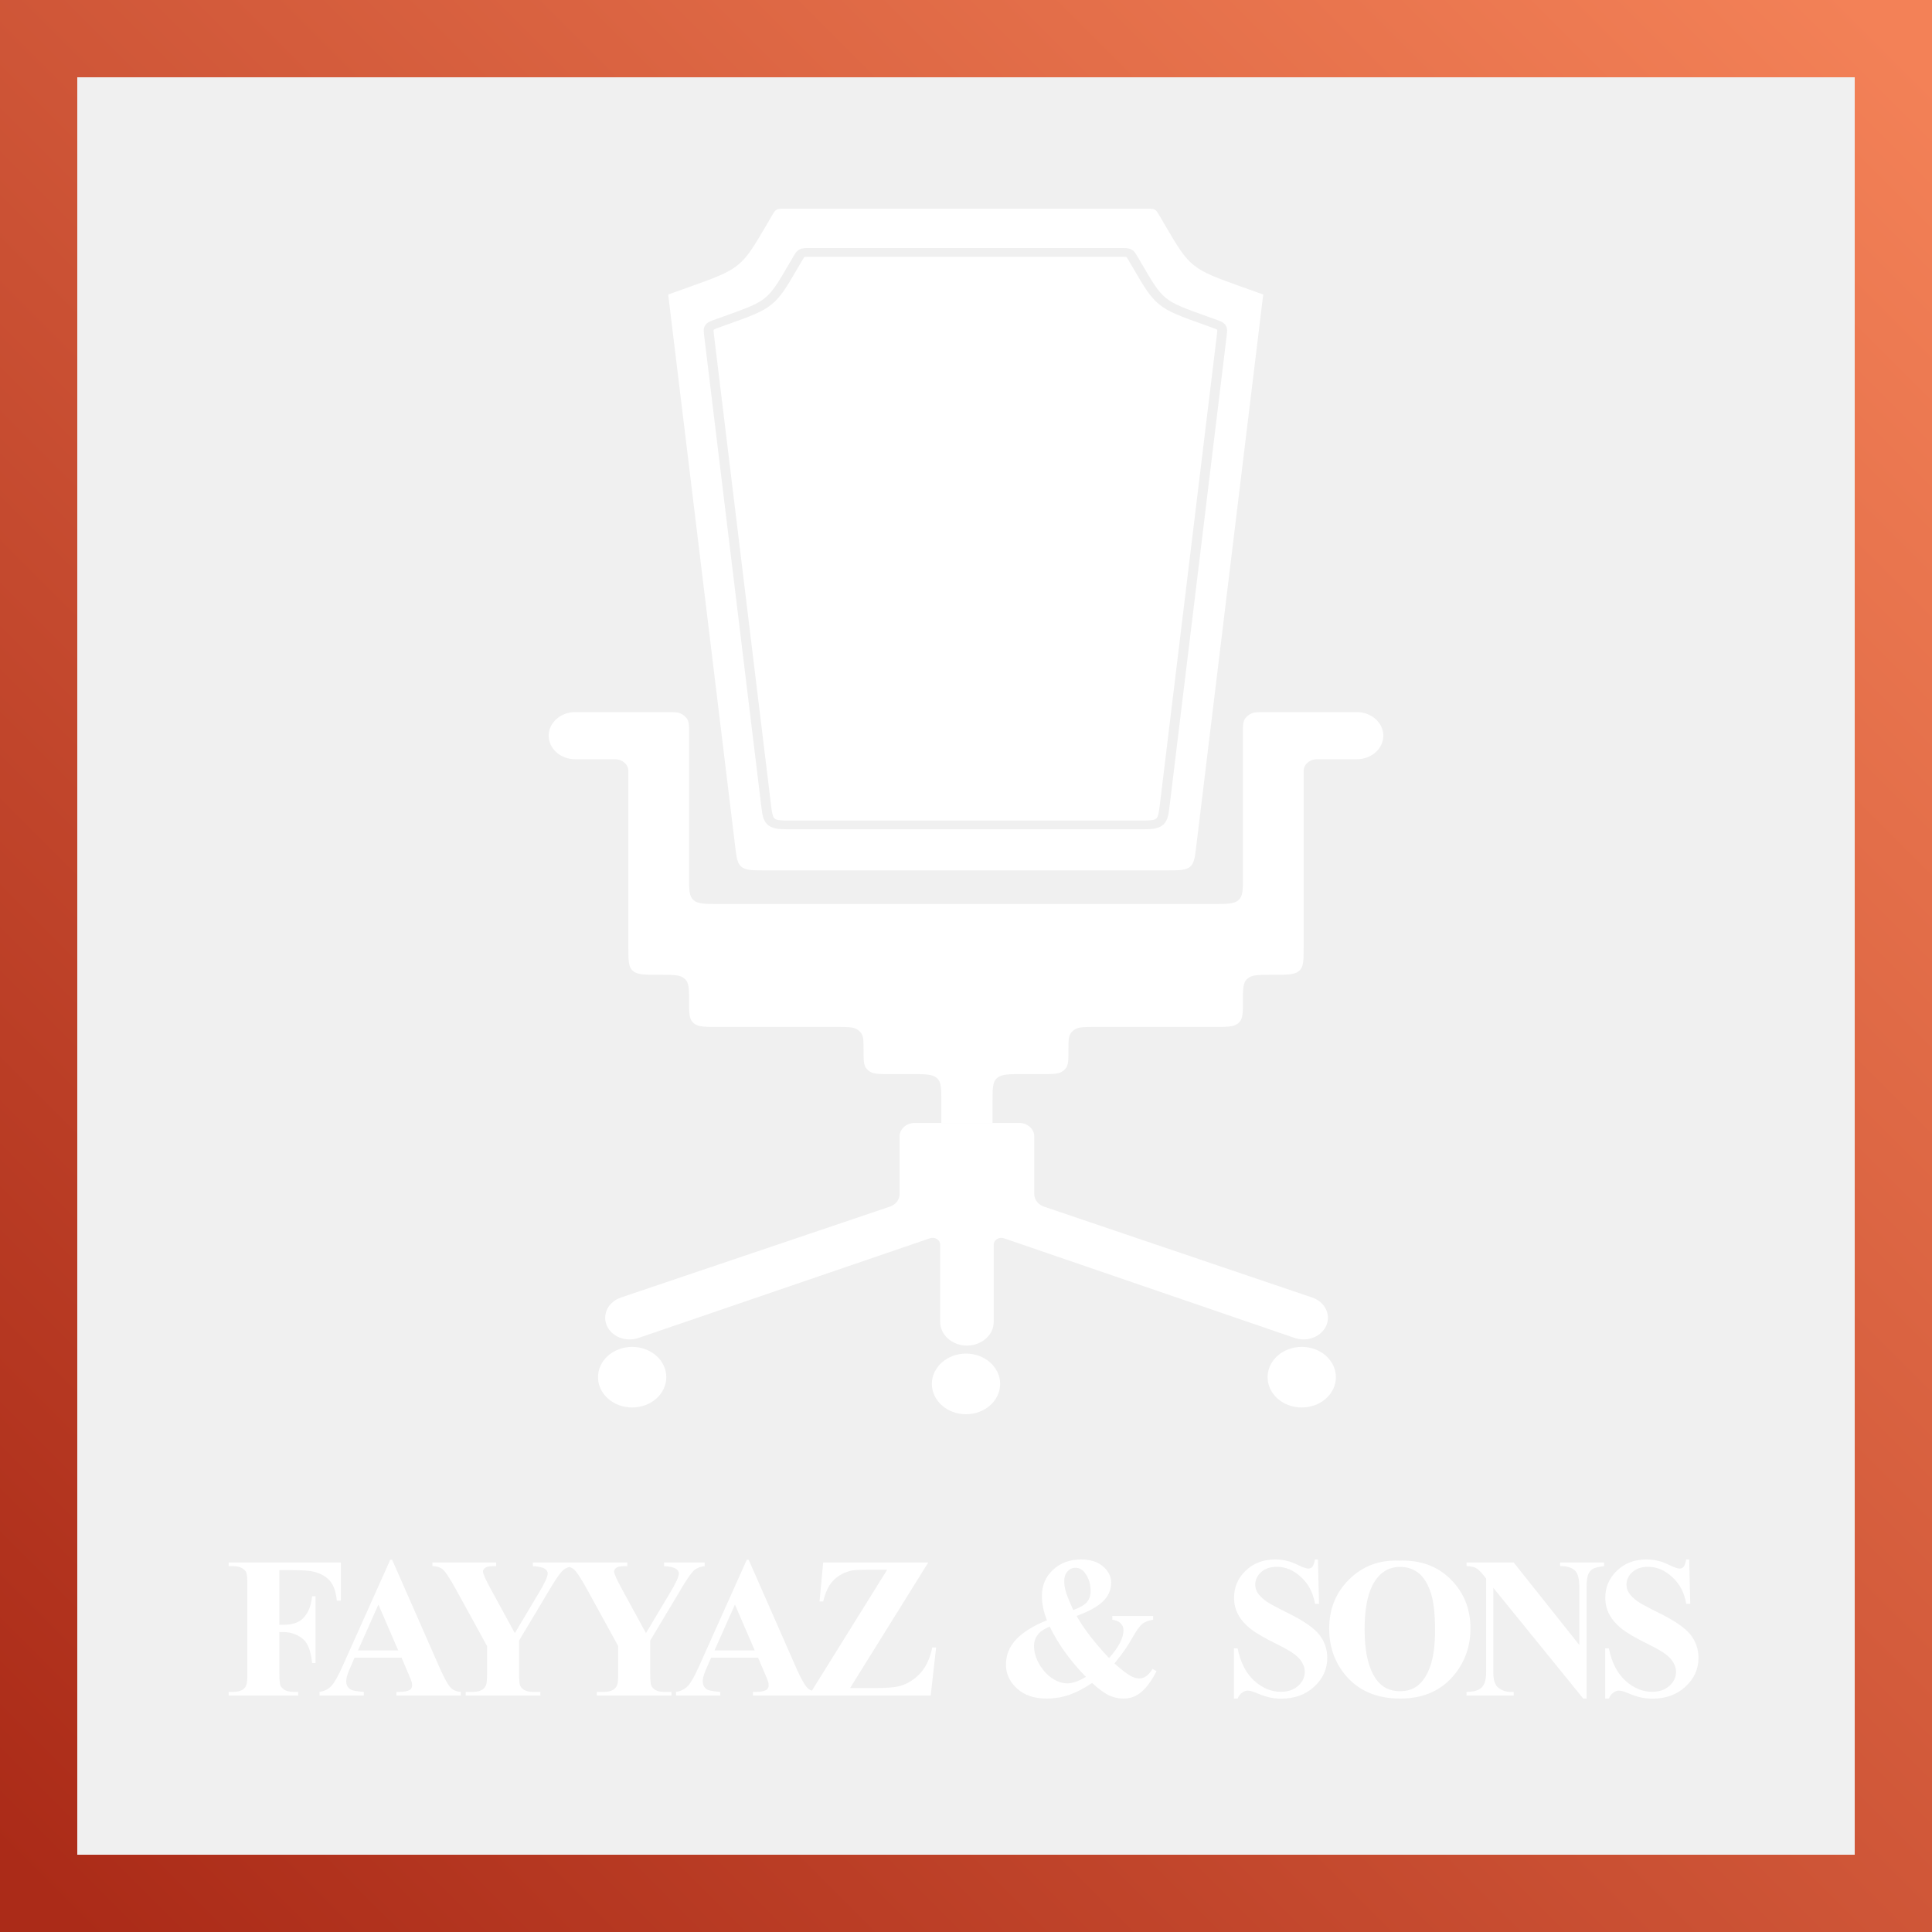
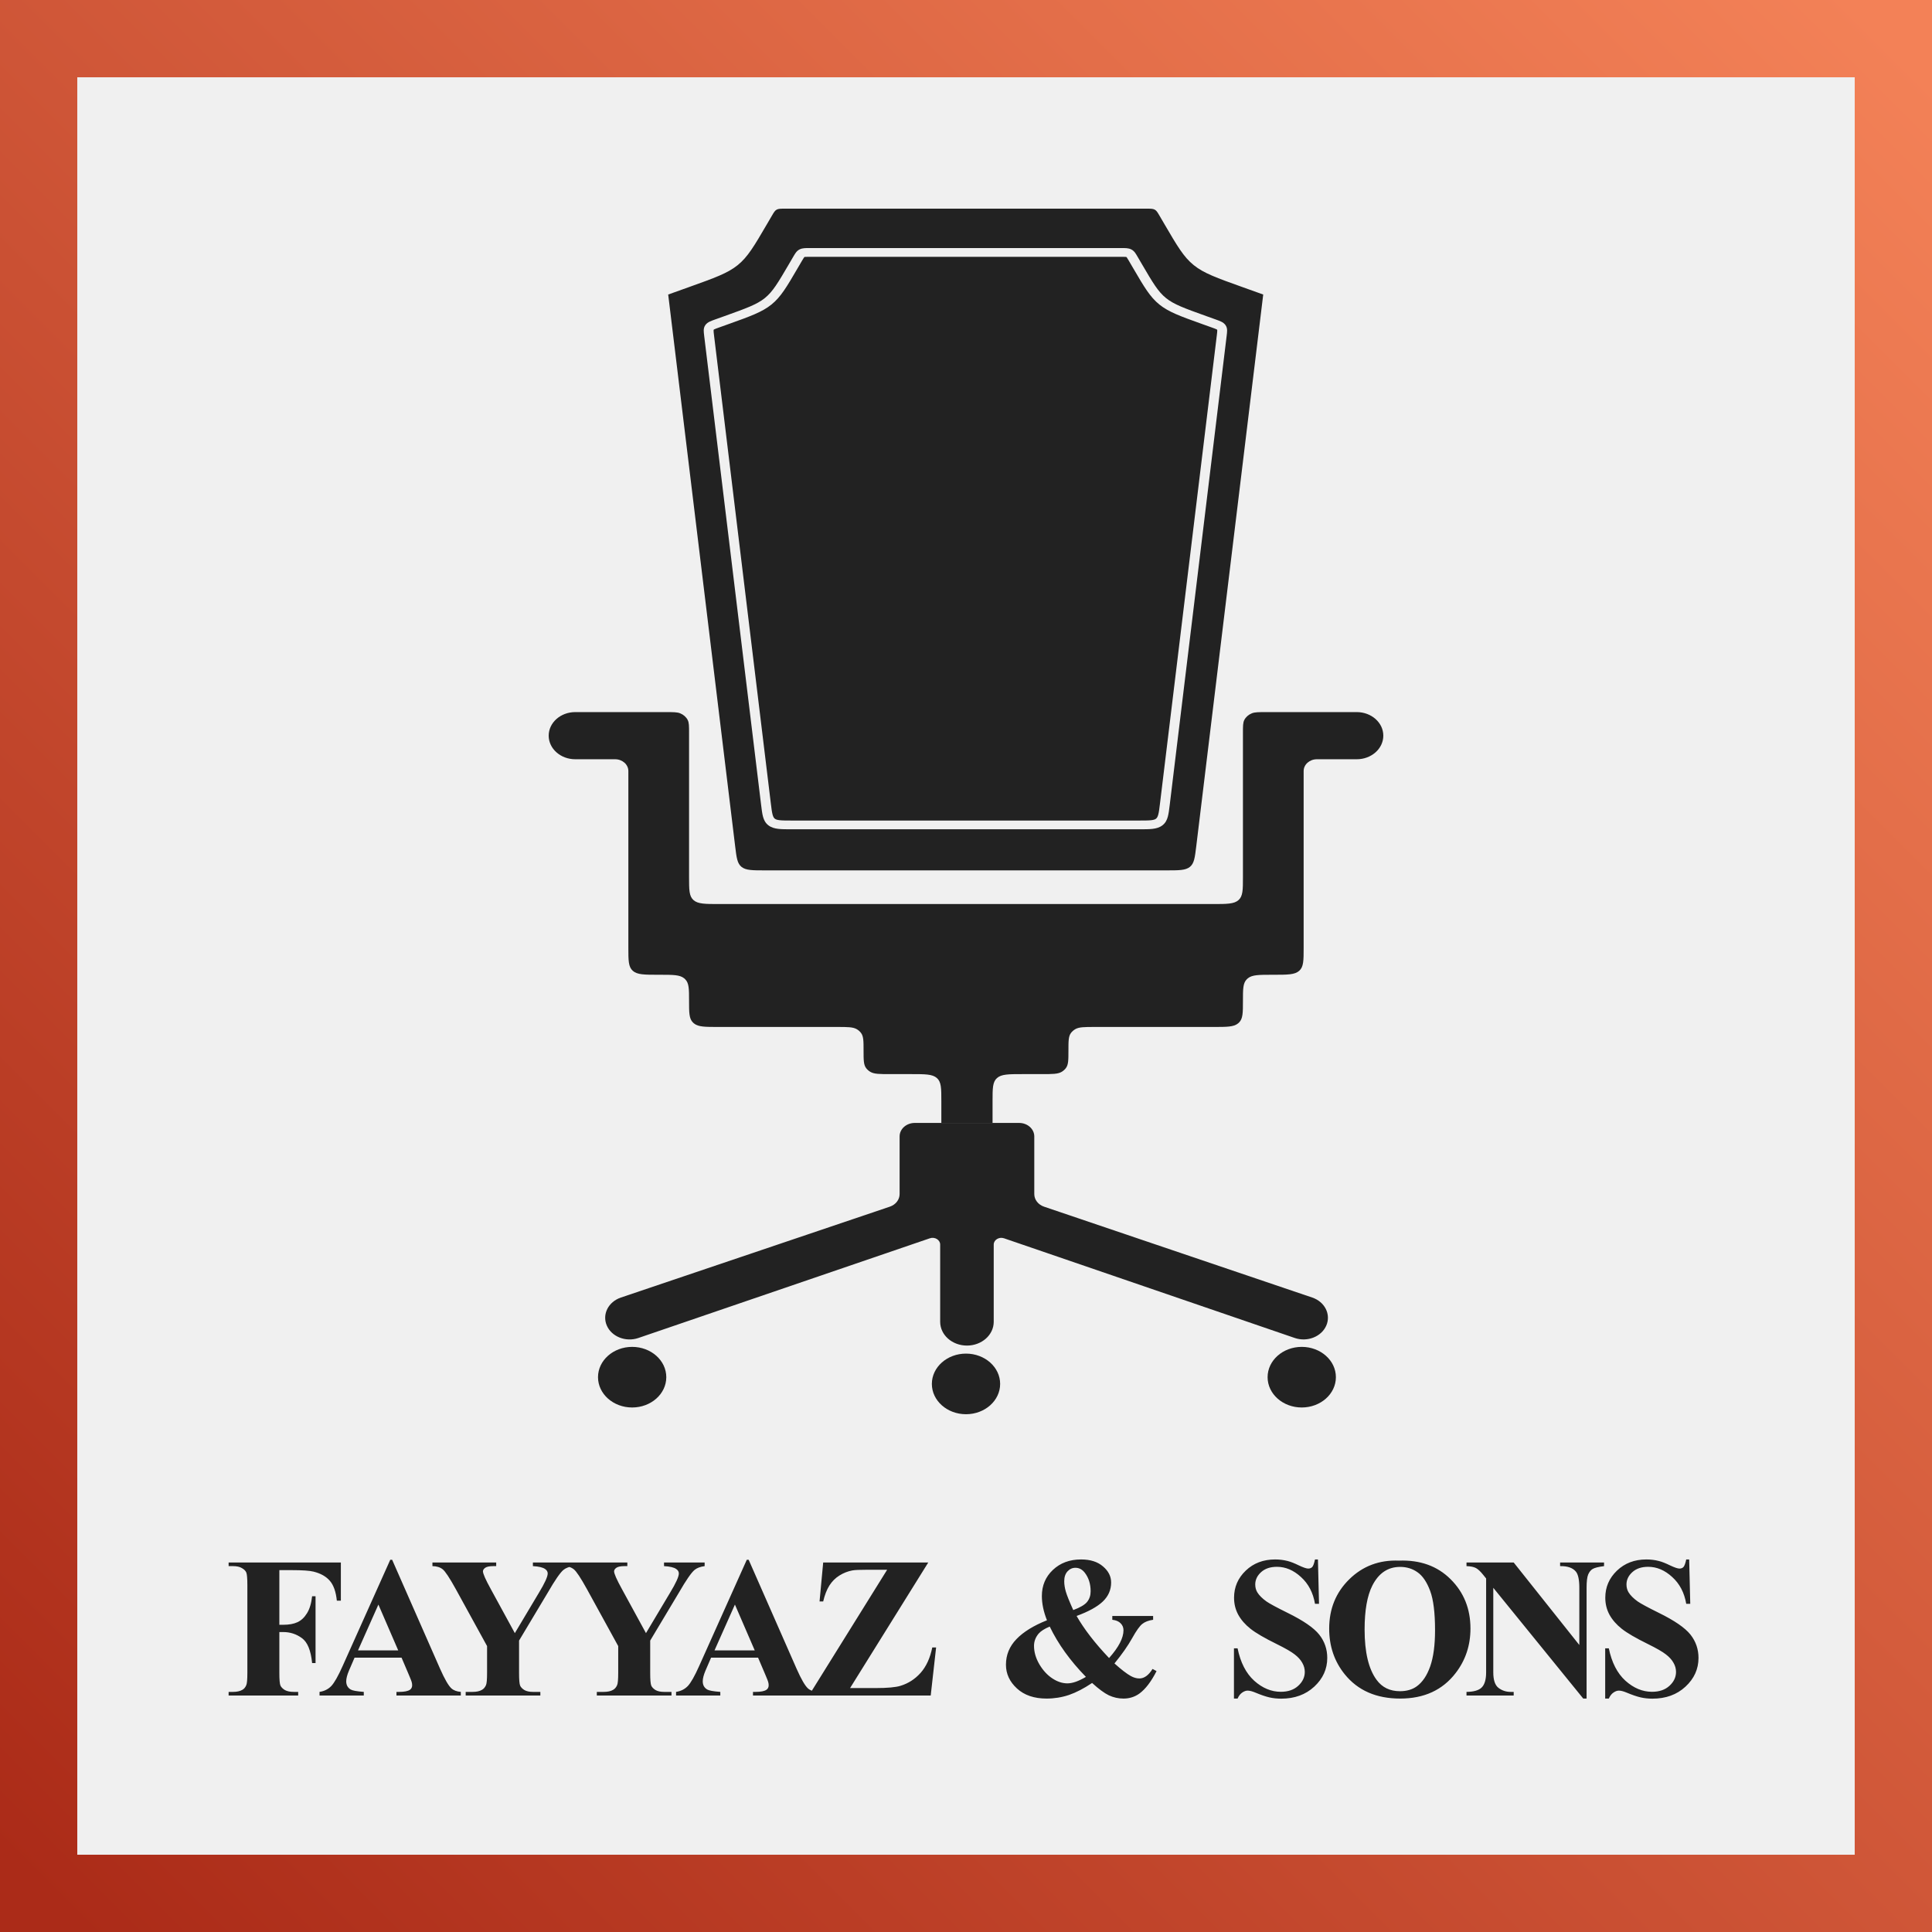
<svg xmlns="http://www.w3.org/2000/svg" width="250" height="250" viewBox="0 0 250 250" fill="none">
-   <rect x="5" y="5" width="240" height="240" stroke="url(#paint0_linear_4001_13)" stroke-width="10" />
-   <path d="M86.136 92.145H74.436C72.538 92.145 71 93.511 71 95.195C71 96.88 72.538 98.246 74.436 98.246H79.591C80.54 98.246 81.309 98.929 81.309 99.771V122.648C81.309 124.291 81.309 125.113 81.884 125.624C82.459 126.134 83.385 126.134 85.236 126.134H85.359C87.091 126.134 87.957 126.134 88.519 126.586C88.566 126.624 88.612 126.664 88.655 126.707C89.164 127.205 89.164 127.974 89.164 129.511C89.164 131.049 89.164 131.818 89.672 132.316C89.716 132.358 89.761 132.398 89.809 132.437C90.37 132.888 91.236 132.888 92.968 132.888H108.309C109.688 132.888 110.377 132.888 110.873 133.182C111.087 133.309 111.271 133.473 111.415 133.663C111.745 134.103 111.745 134.715 111.745 135.939C111.745 137.163 111.745 137.775 112.076 138.214C112.22 138.405 112.404 138.568 112.618 138.695C113.113 138.989 113.803 138.989 115.182 138.989H117.882C119.733 138.989 120.659 138.989 121.234 139.499C121.809 140.01 121.809 140.832 121.809 142.475V145.307H125.123H128.436V142.475C128.436 140.832 128.436 140.01 129.011 139.499C129.587 138.989 130.512 138.989 132.364 138.989H134.818C136.197 138.989 136.887 138.989 137.382 138.695C137.596 138.568 137.78 138.405 137.924 138.214C138.255 137.775 138.255 137.163 138.255 135.939C138.255 134.715 138.255 134.103 138.585 133.663C138.729 133.473 138.913 133.309 139.127 133.182C139.623 132.888 140.312 132.888 141.691 132.888H157.032C158.764 132.888 159.63 132.888 160.191 132.437C160.239 132.398 160.285 132.358 160.328 132.316C160.836 131.818 160.836 131.049 160.836 129.511C160.836 127.974 160.836 127.205 161.345 126.707C161.388 126.664 161.434 126.624 161.481 126.586C162.043 126.134 162.909 126.134 164.641 126.134H164.764C166.615 126.134 167.541 126.134 168.116 125.624C168.691 125.113 168.691 124.291 168.691 122.648V99.771C168.691 98.929 169.46 98.246 170.409 98.246H175.564C177.461 98.246 179 96.88 179 95.195C179 93.511 177.461 92.145 175.564 92.145H163.864C162.872 92.145 162.376 92.145 161.99 92.301C161.556 92.475 161.208 92.784 161.011 93.169C160.836 93.512 160.836 93.952 160.836 94.832V113.497C160.836 115.141 160.836 115.962 160.261 116.473C159.686 116.983 158.76 116.983 156.909 116.983H93.091C91.24 116.983 90.314 116.983 89.739 116.473C89.164 115.962 89.164 115.141 89.164 113.497V94.832C89.164 93.952 89.164 93.512 88.989 93.169C88.792 92.784 88.444 92.475 88.01 92.301C87.624 92.145 87.128 92.145 86.136 92.145Z" fill="white" />
-   <path d="M82.603 173.136L120.323 160.234C120.966 160.014 121.658 160.435 121.658 161.047V171.042C121.658 172.741 123.209 174.117 125.123 174.117C127.036 174.117 128.587 172.741 128.587 171.042V161.048C128.587 160.436 129.28 160.015 129.923 160.235L167.538 173.133C169.166 173.691 170.994 172.972 171.622 171.527C172.25 170.079 171.434 168.454 169.802 167.901L135.1 156.143C134.339 155.885 133.836 155.237 133.836 154.514V147.05C133.836 146.088 132.957 145.307 131.873 145.307H125.123H118.373C117.288 145.307 116.409 146.088 116.409 147.05V154.513C116.409 155.236 115.906 155.885 115.144 156.142L80.344 167.902C78.71 168.455 77.893 170.081 78.521 171.529C79.148 172.973 80.975 173.693 82.603 173.136Z" fill="white" />
-   <path d="M129.418 179.078C129.418 181.244 127.44 183 125 183C122.56 183 120.582 181.244 120.582 179.078C120.582 176.912 122.56 175.156 125 175.156C127.44 175.156 129.418 176.912 129.418 179.078Z" fill="white" />
-   <path d="M86.218 178.207C86.218 180.373 84.24 182.128 81.8 182.128C79.36 182.128 77.382 180.373 77.382 178.207C77.382 176.041 79.36 174.285 81.8 174.285C84.24 174.285 86.218 176.041 86.218 178.207Z" fill="white" />
-   <path d="M172.864 178.207C172.864 180.373 170.886 182.128 168.445 182.128C166.005 182.128 164.027 180.373 164.027 178.207C164.027 176.041 166.005 174.285 168.445 174.285C170.886 174.285 172.864 176.041 172.864 178.207Z" fill="white" />
-   <path fill-rule="evenodd" clip-rule="evenodd" d="M99.034 112.626H150.89C152.567 112.626 153.405 112.626 153.965 112.18C154.525 111.733 154.615 110.993 154.794 109.513L163.46 38.112L160.766 37.147C157.434 35.954 155.767 35.357 154.467 34.307C153.166 33.258 152.338 31.842 150.683 29.011L150.057 27.94C149.789 27.482 149.656 27.253 149.421 27.127C149.186 27 148.895 27 148.314 27H101.61C101.029 27 100.738 27 100.503 27.127C100.268 27.253 100.134 27.482 99.867 27.94L99.241 29.011C97.585 31.842 96.758 33.258 95.457 34.307C94.156 35.357 92.49 35.954 89.158 37.147L86.464 38.112L95.13 109.513C95.309 110.993 95.399 111.733 95.959 112.18C96.519 112.626 97.357 112.626 99.034 112.626ZM104.696 32.099C104.467 32.099 104.25 32.099 104.066 32.116C103.861 32.135 103.645 32.177 103.434 32.291C103.223 32.405 103.08 32.556 102.967 32.709C102.866 32.846 102.766 33.017 102.66 33.197L102.107 34.144C100.654 36.63 99.992 37.744 98.97 38.568C97.949 39.392 96.636 39.871 93.711 40.919L92.542 41.337C92.28 41.431 92.035 41.519 91.841 41.613C91.624 41.719 91.409 41.859 91.257 42.086C91.104 42.312 91.065 42.546 91.063 42.765C91.06 42.962 91.089 43.196 91.119 43.445L98.487 104.147C98.56 104.756 98.622 105.267 98.731 105.671C98.847 106.098 99.032 106.479 99.407 106.778C99.782 107.077 100.228 107.2 100.719 107.256C101.183 107.309 101.762 107.309 102.452 107.308H147.397C148.087 107.309 148.666 107.309 149.13 107.256C149.621 107.2 150.067 107.077 150.442 106.778C150.817 106.479 151.003 106.098 151.118 105.671C151.227 105.267 151.289 104.756 151.363 104.147L158.73 43.444C158.76 43.196 158.789 42.962 158.787 42.765C158.784 42.546 158.745 42.312 158.593 42.086C158.44 41.859 158.225 41.719 158.009 41.613C157.814 41.519 157.569 41.431 157.307 41.337L156.139 40.919C153.213 39.871 151.9 39.392 150.879 38.568C149.857 37.744 149.196 36.63 147.742 34.144L147.189 33.197C147.083 33.017 146.984 32.846 146.882 32.709C146.769 32.556 146.627 32.405 146.416 32.291C146.205 32.177 145.989 32.135 145.783 32.116C145.599 32.099 145.382 32.099 145.154 32.099H104.696ZM104.095 33.258C104.095 33.258 104.1 33.256 104.106 33.254C104.119 33.251 104.146 33.246 104.196 33.241C104.307 33.231 104.457 33.23 104.722 33.23H145.127C145.392 33.23 145.542 33.231 145.654 33.241C145.704 33.246 145.73 33.251 145.743 33.254C145.749 33.256 145.753 33.257 145.753 33.257L145.757 33.26L145.762 33.265C145.772 33.273 145.789 33.292 145.817 33.329C145.878 33.412 145.948 33.53 146.07 33.739L146.677 34.777C148.046 37.12 148.812 38.429 150.022 39.405C151.232 40.382 152.773 40.933 155.531 41.921L156.802 42.376C157.102 42.484 157.276 42.547 157.397 42.606C157.452 42.632 157.479 42.65 157.491 42.659C157.497 42.664 157.499 42.666 157.499 42.666C157.499 42.666 157.502 42.671 157.503 42.678C157.507 42.691 157.512 42.721 157.513 42.776C157.514 42.899 157.495 43.065 157.46 43.351L150.1 103.99C150.021 104.645 149.966 105.082 149.879 105.407C149.795 105.717 149.7 105.849 149.591 105.936C149.482 106.023 149.323 106.093 148.967 106.134C148.594 106.176 148.098 106.178 147.356 106.178H102.494C101.751 106.178 101.255 106.176 100.882 106.134C100.526 106.093 100.367 106.023 100.258 105.936C100.149 105.849 100.054 105.717 99.97 105.407C99.883 105.082 99.828 104.645 99.749 103.99L92.389 43.351C92.354 43.065 92.335 42.899 92.337 42.776C92.337 42.721 92.342 42.691 92.346 42.678C92.347 42.671 92.349 42.668 92.349 42.668C92.349 42.668 92.353 42.664 92.358 42.659C92.37 42.65 92.397 42.632 92.452 42.606C92.573 42.547 92.747 42.484 93.048 42.376L94.319 41.921C97.076 40.933 98.617 40.382 99.827 39.405C101.038 38.429 101.803 37.12 103.172 34.777L103.779 33.739C103.901 33.53 103.971 33.412 104.032 33.329C104.06 33.292 104.077 33.273 104.087 33.265C104.091 33.261 104.095 33.258 104.095 33.258Z" fill="white" />
-   <path d="M36.148 203.175V210.247H36.643C37.404 210.247 38.026 210.132 38.509 209.904C38.991 209.675 39.398 209.29 39.727 208.749C40.066 208.207 40.286 207.475 40.388 206.552H40.832V215.198H40.388C40.227 213.564 39.787 212.49 39.067 211.973C38.356 211.448 37.548 211.186 36.643 211.186H36.148V216.455C36.148 217.335 36.194 217.885 36.287 218.105C36.389 218.325 36.579 218.52 36.858 218.689C37.146 218.85 37.531 218.93 38.014 218.93H38.585V219.4H29.584V218.93H30.155C30.655 218.93 31.057 218.841 31.361 218.664C31.581 218.545 31.751 218.342 31.869 218.054C31.962 217.851 32.009 217.318 32.009 216.455V205.13C32.009 204.25 31.962 203.7 31.869 203.48C31.776 203.26 31.586 203.07 31.298 202.909C31.019 202.74 30.638 202.655 30.155 202.655H29.584V202.185H44.107V207.124H43.587C43.468 205.964 43.164 205.105 42.673 204.546C42.19 203.988 41.488 203.594 40.565 203.366C40.058 203.239 39.118 203.175 37.747 203.175H36.148ZM51.961 214.5H45.88L45.157 216.175C44.92 216.734 44.801 217.195 44.801 217.559C44.801 218.042 44.996 218.397 45.385 218.626C45.614 218.761 46.176 218.863 47.074 218.93V219.4H41.348V218.93C41.966 218.837 42.474 218.583 42.871 218.169C43.269 217.745 43.76 216.878 44.344 215.566L50.501 201.83H50.742L56.95 215.947C57.543 217.284 58.03 218.126 58.41 218.473C58.698 218.736 59.105 218.888 59.629 218.93V219.4H51.301V218.93H51.644C52.312 218.93 52.782 218.837 53.053 218.651C53.239 218.516 53.332 218.321 53.332 218.067C53.332 217.915 53.307 217.758 53.256 217.597C53.239 217.521 53.112 217.204 52.875 216.645L51.961 214.5ZM51.53 213.56L48.965 207.631L46.325 213.56H51.53ZM74.212 202.185V202.655C73.644 202.731 73.209 202.896 72.904 203.15C72.481 203.505 71.812 204.475 70.898 206.057L67.166 212.291V216.455C67.166 217.343 67.212 217.898 67.305 218.118C67.398 218.329 67.58 218.52 67.851 218.689C68.13 218.85 68.499 218.93 68.956 218.93H69.921V219.4H60.259V218.93H61.161C61.669 218.93 62.071 218.841 62.367 218.664C62.587 218.545 62.76 218.342 62.887 218.054C62.98 217.851 63.027 217.318 63.027 216.455V213.002L58.977 205.626C58.173 204.17 57.606 203.315 57.276 203.061C56.946 202.799 56.506 202.663 55.956 202.655V202.185H64.208V202.655H63.84C63.34 202.655 62.989 202.727 62.786 202.871C62.591 203.015 62.494 203.167 62.494 203.328C62.494 203.632 62.832 204.398 63.509 205.626L66.62 211.326L69.717 206.133C70.488 204.864 70.873 204.022 70.873 203.607C70.873 203.379 70.763 203.188 70.543 203.036C70.255 202.824 69.726 202.697 68.956 202.655V202.185H74.212ZM91.181 202.185V202.655C90.614 202.731 90.178 202.896 89.873 203.15C89.45 203.505 88.781 204.475 87.867 206.057L84.135 212.291V216.455C84.135 217.343 84.181 217.898 84.274 218.118C84.368 218.329 84.549 218.52 84.82 218.689C85.1 218.85 85.468 218.93 85.925 218.93H86.89V219.4H77.228V218.93H78.13C78.638 218.93 79.04 218.841 79.336 218.664C79.556 218.545 79.73 218.342 79.856 218.054C79.95 217.851 79.996 217.318 79.996 216.455V213.002L75.946 205.626C75.142 204.17 74.575 203.315 74.245 203.061C73.915 202.799 73.475 202.663 72.925 202.655V202.185H81.177V202.655H80.809C80.309 202.655 79.958 202.727 79.755 202.871C79.56 203.015 79.463 203.167 79.463 203.328C79.463 203.632 79.801 204.398 80.478 205.626L83.589 211.326L86.686 206.133C87.457 204.864 87.842 204.022 87.842 203.607C87.842 203.379 87.732 203.188 87.512 203.036C87.224 202.824 86.695 202.697 85.925 202.655V202.185H91.181ZM98.095 214.5H92.014L91.29 216.175C91.053 216.734 90.935 217.195 90.935 217.559C90.935 218.042 91.129 218.397 91.519 218.626C91.747 218.761 92.31 218.863 93.207 218.93V219.4H87.482V218.93C88.1 218.837 88.607 218.583 89.005 218.169C89.403 217.745 89.894 216.878 90.478 215.566L96.635 201.83H96.876L103.084 215.947C103.677 217.284 104.163 218.126 104.544 218.473C104.832 218.736 105.238 218.888 105.763 218.93V219.4H97.435V218.93H97.778C98.446 218.93 98.916 218.837 99.187 218.651C99.373 218.516 99.466 218.321 99.466 218.067C99.466 217.915 99.441 217.758 99.39 217.597C99.373 217.521 99.246 217.204 99.009 216.645L98.095 214.5ZM97.663 213.56L95.099 207.631L92.458 213.56H97.663ZM120.117 202.185L109.999 218.435H113.274C114.823 218.435 115.906 218.338 116.524 218.143C117.531 217.838 118.399 217.28 119.127 216.467C119.854 215.646 120.358 214.55 120.637 213.179H121.132L120.434 219.4H104.667L114.797 203.125H112.246C111.255 203.125 110.604 203.154 110.291 203.213C109.698 203.323 109.14 203.544 108.615 203.874C108.099 204.195 107.667 204.627 107.32 205.169C106.981 205.71 106.715 206.396 106.52 207.225H106.05L106.52 202.185H120.117ZM143.932 209.104H149.213V209.599C148.621 209.684 148.155 209.862 147.817 210.132C147.478 210.395 147.038 211.013 146.497 211.986C145.955 212.959 145.193 214.047 144.211 215.249C145.075 216.027 145.777 216.569 146.319 216.874C146.7 217.085 147.072 217.191 147.436 217.191C148.062 217.191 148.629 216.781 149.137 215.96L149.658 216.239C148.964 217.601 148.223 218.571 147.436 219.146C146.835 219.578 146.15 219.794 145.379 219.794C144.719 219.794 144.089 219.654 143.488 219.375C142.895 219.087 142.172 218.554 141.317 217.775C140.259 218.486 139.265 219.002 138.334 219.324C137.403 219.637 136.433 219.794 135.426 219.794C133.818 219.794 132.54 219.358 131.592 218.486C130.644 217.614 130.17 216.59 130.17 215.414C130.17 214.144 130.623 213.04 131.529 212.1C132.434 211.161 133.751 210.348 135.477 209.663C135.257 209.113 135.092 208.575 134.982 208.05C134.872 207.526 134.817 207.018 134.817 206.527C134.817 205.173 135.291 204.047 136.239 203.15C137.195 202.244 138.414 201.792 139.895 201.792C141.088 201.792 142.032 202.092 142.726 202.693C143.429 203.285 143.78 203.979 143.78 204.775C143.78 205.731 143.42 206.552 142.701 207.238C141.99 207.915 140.86 208.537 139.311 209.104C140.267 210.788 141.668 212.604 143.513 214.55C144.757 213.154 145.379 211.956 145.379 210.958C145.379 210.602 145.257 210.302 145.011 210.056C144.766 209.802 144.406 209.65 143.932 209.599V209.104ZM138.879 208.342C139.768 208.012 140.365 207.661 140.669 207.289C140.974 206.908 141.127 206.451 141.127 205.918C141.127 204.97 140.877 204.17 140.378 203.518C140.047 203.087 139.641 202.871 139.159 202.871C138.761 202.871 138.418 203.027 138.13 203.34C137.851 203.654 137.711 204.077 137.711 204.61C137.711 205.025 137.779 205.469 137.915 205.943C138.05 206.417 138.372 207.217 138.879 208.342ZM135.833 210.475C135.155 210.763 134.677 211.068 134.398 211.389C134 211.863 133.801 212.392 133.801 212.976C133.801 213.772 134.03 214.563 134.487 215.35C134.952 216.137 135.511 216.747 136.163 217.178C136.814 217.61 137.466 217.826 138.118 217.826C138.439 217.826 138.799 217.758 139.197 217.623C139.603 217.479 140.043 217.267 140.517 216.988C138.477 214.897 136.916 212.726 135.833 210.475ZM170.541 201.792L170.68 207.53H170.16C169.914 206.091 169.309 204.936 168.344 204.064C167.388 203.184 166.351 202.744 165.234 202.744C164.371 202.744 163.685 202.976 163.177 203.442C162.678 203.899 162.428 204.428 162.428 205.029C162.428 205.41 162.517 205.748 162.695 206.045C162.94 206.442 163.334 206.836 163.876 207.225C164.273 207.504 165.192 208 166.63 208.711C168.645 209.701 170.003 210.636 170.706 211.516C171.4 212.396 171.747 213.404 171.747 214.538C171.747 215.976 171.184 217.216 170.058 218.257C168.941 219.29 167.519 219.806 165.792 219.806C165.251 219.806 164.739 219.751 164.256 219.641C163.774 219.531 163.169 219.324 162.441 219.019C162.035 218.85 161.7 218.765 161.438 218.765C161.218 218.765 160.985 218.85 160.74 219.019C160.494 219.188 160.295 219.447 160.143 219.794H159.673V213.294H160.143C160.515 215.122 161.231 216.518 162.289 217.483C163.355 218.439 164.502 218.918 165.729 218.918C166.677 218.918 167.43 218.659 167.989 218.143C168.556 217.627 168.839 217.026 168.839 216.34C168.839 215.934 168.729 215.541 168.509 215.16C168.298 214.779 167.972 214.419 167.532 214.081C167.092 213.734 166.313 213.285 165.196 212.735C163.63 211.965 162.504 211.309 161.819 210.767C161.133 210.226 160.604 209.62 160.232 208.952C159.868 208.283 159.686 207.547 159.686 206.743C159.686 205.372 160.19 204.204 161.197 203.239C162.204 202.274 163.473 201.792 165.005 201.792C165.564 201.792 166.106 201.859 166.63 201.995C167.028 202.096 167.511 202.287 168.078 202.566C168.653 202.837 169.055 202.972 169.284 202.972C169.504 202.972 169.677 202.905 169.804 202.769C169.931 202.634 170.05 202.308 170.16 201.792H170.541ZM181.022 201.944C183.764 201.842 185.99 202.642 187.7 204.343C189.418 206.045 190.277 208.173 190.277 210.729C190.277 212.913 189.638 214.834 188.36 216.493C186.667 218.693 184.277 219.794 181.187 219.794C178.09 219.794 175.695 218.744 174.002 216.645C172.665 214.986 171.996 213.018 171.996 210.742C171.996 208.186 172.863 206.057 174.598 204.356C176.342 202.646 178.483 201.842 181.022 201.944ZM181.175 202.756C179.6 202.756 178.403 203.56 177.582 205.169C176.913 206.489 176.579 208.385 176.579 210.856C176.579 213.793 177.095 215.964 178.128 217.369C178.847 218.351 179.854 218.841 181.149 218.841C182.021 218.841 182.749 218.63 183.333 218.207C184.078 217.665 184.657 216.802 185.072 215.617C185.487 214.423 185.694 212.87 185.694 210.958C185.694 208.681 185.483 206.98 185.059 205.854C184.636 204.72 184.095 203.92 183.434 203.455C182.783 202.989 182.029 202.756 181.175 202.756ZM195.871 202.185L204.364 212.862V205.461C204.364 204.428 204.216 203.73 203.92 203.366C203.514 202.875 202.833 202.638 201.876 202.655V202.185H207.564V202.655C206.836 202.748 206.345 202.871 206.091 203.023C205.846 203.167 205.651 203.408 205.507 203.747C205.372 204.077 205.304 204.648 205.304 205.461V219.794H204.872L193.231 205.461V216.404C193.231 217.394 193.455 218.063 193.903 218.41C194.361 218.757 194.881 218.93 195.465 218.93H195.871V219.4H189.765V218.93C190.713 218.922 191.373 218.727 191.745 218.346C192.118 217.965 192.304 217.318 192.304 216.404V204.254L191.936 203.797C191.572 203.34 191.25 203.04 190.971 202.896C190.692 202.752 190.29 202.672 189.765 202.655V202.185H195.871ZM218.579 201.792L218.718 207.53H218.198C217.952 206.091 217.347 204.936 216.382 204.064C215.426 203.184 214.389 202.744 213.272 202.744C212.409 202.744 211.723 202.976 211.215 203.442C210.716 203.899 210.466 204.428 210.466 205.029C210.466 205.41 210.555 205.748 210.733 206.045C210.978 206.442 211.372 206.836 211.914 207.225C212.311 207.504 213.23 208 214.668 208.711C216.683 209.701 218.041 210.636 218.744 211.516C219.438 212.396 219.785 213.404 219.785 214.538C219.785 215.976 219.222 217.216 218.096 218.257C216.979 219.29 215.557 219.806 213.831 219.806C213.289 219.806 212.777 219.751 212.294 219.641C211.812 219.531 211.207 219.324 210.479 219.019C210.073 218.85 209.738 218.765 209.476 218.765C209.256 218.765 209.023 218.85 208.778 219.019C208.532 219.188 208.333 219.447 208.181 219.794H207.711V213.294H208.181C208.554 215.122 209.269 216.518 210.327 217.483C211.393 218.439 212.54 218.918 213.767 218.918C214.715 218.918 215.468 218.659 216.027 218.143C216.594 217.627 216.877 217.026 216.877 216.34C216.877 215.934 216.767 215.541 216.547 215.16C216.336 214.779 216.01 214.419 215.57 214.081C215.13 213.734 214.351 213.285 213.234 212.735C211.668 211.965 210.542 211.309 209.857 210.767C209.171 210.226 208.642 209.62 208.27 208.952C207.906 208.283 207.724 207.547 207.724 206.743C207.724 205.372 208.228 204.204 209.235 203.239C210.242 202.274 211.512 201.792 213.043 201.792C213.602 201.792 214.144 201.859 214.668 201.995C215.066 202.096 215.549 202.287 216.116 202.566C216.691 202.837 217.093 202.972 217.322 202.972C217.542 202.972 217.715 202.905 217.842 202.769C217.969 202.634 218.088 202.308 218.198 201.792H218.579Z" fill="white" />
+   <g clip-path="url(#clip0_4008_17)">
+     <path d="M245 5H5V245H245V5Z" stroke="url(#paint0_linear_4008_17)" stroke-width="10" />
+     <path d="M86.136 92.145H74.436C72.538 92.145 71 93.511 71 95.195C71 96.88 72.538 98.246 74.436 98.246H79.591C80.54 98.246 81.309 98.929 81.309 99.771V122.648C81.309 124.291 81.309 125.113 81.884 125.624C82.459 126.134 83.385 126.134 85.236 126.134H85.359C87.091 126.134 87.957 126.134 88.519 126.586C88.566 126.624 88.612 126.664 88.655 126.707C89.164 127.205 89.164 127.974 89.164 129.511C89.164 131.049 89.164 131.818 89.672 132.316C89.716 132.358 89.761 132.398 89.809 132.437C90.37 132.888 91.236 132.888 92.968 132.888H108.309C109.688 132.888 110.377 132.888 110.873 133.182C111.087 133.309 111.271 133.473 111.415 133.663C111.745 134.103 111.745 134.715 111.745 135.939C111.745 137.163 111.745 137.775 112.076 138.214C112.22 138.405 112.404 138.568 112.618 138.695C113.113 138.989 113.803 138.989 115.182 138.989H117.882C119.733 138.989 120.659 138.989 121.234 139.499C121.809 140.01 121.809 140.832 121.809 142.475V145.307H125.123H128.436V142.475C128.436 140.832 128.436 140.01 129.011 139.499C129.587 138.989 130.512 138.989 132.364 138.989H134.818C136.197 138.989 136.887 138.989 137.382 138.695C137.596 138.568 137.78 138.405 137.924 138.214C138.255 137.775 138.255 137.163 138.255 135.939C138.255 134.715 138.255 134.103 138.585 133.663C138.729 133.473 138.913 133.309 139.127 133.182C139.623 132.888 140.312 132.888 141.691 132.888H157.032C158.764 132.888 159.63 132.888 160.191 132.437C160.239 132.398 160.285 132.358 160.328 132.316C160.836 131.818 160.836 131.049 160.836 129.511C160.836 127.974 160.836 127.205 161.345 126.707C161.388 126.664 161.434 126.624 161.481 126.586C162.043 126.134 162.909 126.134 164.641 126.134H164.764C166.615 126.134 167.541 126.134 168.116 125.624C168.691 125.113 168.691 124.291 168.691 122.648V99.771C168.691 98.929 169.46 98.246 170.409 98.246H175.564C177.461 98.246 179 96.88 179 95.195C179 93.511 177.461 92.145 175.564 92.145H163.864C162.872 92.145 162.376 92.145 161.99 92.301C161.556 92.475 161.208 92.784 161.011 93.169C160.836 93.512 160.836 93.952 160.836 94.832V113.497C160.836 115.141 160.836 115.962 160.261 116.473C159.686 116.983 158.76 116.983 156.909 116.983H93.091C91.24 116.983 90.314 116.983 89.739 116.473C89.164 115.962 89.164 115.141 89.164 113.497V94.832C89.164 93.952 89.164 93.512 88.989 93.169C88.792 92.784 88.444 92.475 88.01 92.301C87.624 92.145 87.128 92.145 86.136 92.145Z" fill="#222222" />
+     <path d="M82.603 173.136L120.323 160.234C120.966 160.014 121.658 160.435 121.658 161.047V171.042C121.658 172.741 123.209 174.117 125.123 174.117C127.036 174.117 128.587 172.741 128.587 171.042V161.048C128.587 160.436 129.28 160.015 129.923 160.235L167.538 173.133C169.166 173.691 170.994 172.972 171.622 171.527C172.25 170.079 171.434 168.454 169.802 167.901L135.1 156.143C134.339 155.885 133.836 155.237 133.836 154.514V147.05C133.836 146.088 132.957 145.307 131.873 145.307H125.123H118.373C117.288 145.307 116.409 146.088 116.409 147.05V154.513C116.409 155.236 115.906 155.885 115.144 156.142L80.344 167.902C78.71 168.455 77.893 170.081 78.522 171.529C79.148 172.973 80.976 173.693 82.603 173.136Z" fill="#222222" />
+     <path d="M129.418 179.078C129.418 181.244 127.44 183 125 183C122.56 183 120.582 181.244 120.582 179.078C120.582 176.912 122.56 175.156 125 175.156C127.44 175.156 129.418 176.912 129.418 179.078Z" fill="#222222" />
+     <path d="M86.218 178.207C86.218 180.373 84.24 182.128 81.8 182.128C79.36 182.128 77.382 180.373 77.382 178.207C77.382 176.041 79.36 174.285 81.8 174.285C84.24 174.285 86.218 176.041 86.218 178.207Z" fill="#222222" />
+     <path d="M172.864 178.207C172.864 180.373 170.886 182.128 168.445 182.128C166.005 182.128 164.027 180.373 164.027 178.207C164.027 176.041 166.005 174.285 168.445 174.285C170.886 174.285 172.864 176.041 172.864 178.207Z" fill="#222222" />
+     <path fill-rule="evenodd" clip-rule="evenodd" d="M99.035 112.626H150.89C152.567 112.626 153.405 112.626 153.965 112.18C154.525 111.733 154.615 110.993 154.794 109.513L163.46 38.112L160.766 37.147C157.434 35.954 155.767 35.357 154.467 34.307C153.166 33.258 152.338 31.842 150.683 29.011L150.057 27.94C149.789 27.482 149.656 27.253 149.421 27.127C149.186 27 148.895 27 148.314 27H101.61C101.029 27 100.738 27 100.503 27.127C100.268 27.253 100.134 27.482 99.867 27.94L99.241 29.011C97.586 31.842 96.758 33.258 95.457 34.307C94.157 35.357 92.49 35.954 89.158 37.147L86.464 38.112L95.13 109.513C95.309 110.993 95.399 111.733 95.959 112.18C96.519 112.626 97.357 112.626 99.035 112.626ZM104.696 32.099C104.467 32.099 104.25 32.099 104.066 32.116C103.861 32.135 103.645 32.177 103.434 32.291C103.223 32.405 103.08 32.556 102.967 32.709C102.866 32.846 102.766 33.017 102.66 33.197L102.107 34.144C100.654 36.63 99.992 37.744 98.971 38.568C97.949 39.392 96.637 39.871 93.711 40.919L92.542 41.337C92.281 41.431 92.036 41.519 91.841 41.613C91.624 41.719 91.41 41.859 91.257 42.086C91.104 42.312 91.065 42.546 91.063 42.765C91.061 42.962 91.089 43.196 91.119 43.445L98.487 104.147C98.561 104.756 98.623 105.267 98.732 105.671C98.847 106.098 99.032 106.479 99.407 106.778C99.783 107.077 100.228 107.2 100.719 107.256C101.183 107.309 101.762 107.309 102.452 107.308H147.397C148.087 107.309 148.666 107.309 149.13 107.256C149.621 107.2 150.067 107.077 150.442 106.778C150.817 106.479 151.003 106.098 151.118 105.671C151.227 105.267 151.289 104.756 151.363 104.147L158.73 43.444C158.76 43.196 158.789 42.962 158.787 42.765C158.784 42.546 158.745 42.312 158.593 42.086C158.44 41.859 158.225 41.719 158.009 41.613C157.814 41.519 157.569 41.431 157.307 41.337L156.139 40.919C153.213 39.871 151.9 39.392 150.879 38.568C149.857 37.744 149.196 36.63 147.742 34.144L147.189 33.197C147.083 33.017 146.984 32.846 146.882 32.709C146.769 32.556 146.627 32.405 146.416 32.291C146.205 32.177 145.989 32.135 145.783 32.116C145.599 32.099 145.382 32.099 145.154 32.099H104.696ZM104.095 33.258C104.095 33.258 104.1 33.256 104.106 33.254C104.119 33.251 104.146 33.246 104.196 33.241C104.307 33.231 104.457 33.23 104.722 33.23H145.127C145.392 33.23 145.542 33.231 145.654 33.241C145.704 33.246 145.73 33.251 145.743 33.254C145.749 33.256 145.753 33.257 145.753 33.257L145.757 33.26L145.762 33.265C145.772 33.273 145.789 33.292 145.817 33.329C145.878 33.412 145.948 33.53 146.07 33.739L146.677 34.777C148.046 37.12 148.812 38.429 150.022 39.405C151.232 40.382 152.773 40.933 155.531 41.921L156.802 42.376C157.102 42.484 157.276 42.547 157.397 42.606C157.452 42.632 157.479 42.65 157.491 42.659C157.497 42.664 157.499 42.666 157.499 42.666C157.499 42.666 157.502 42.671 157.503 42.678C157.507 42.691 157.512 42.721 157.513 42.776C157.514 42.899 157.495 43.065 157.46 43.351L150.1 103.99C150.021 104.645 149.966 105.082 149.879 105.407C149.795 105.717 149.7 105.849 149.591 105.936C149.482 106.023 149.323 106.093 148.967 106.134C148.594 106.176 148.098 106.178 147.356 106.178H102.494C101.751 106.178 101.255 106.176 100.882 106.134C100.526 106.093 100.367 106.023 100.258 105.936C100.149 105.849 100.054 105.717 99.971 105.407C99.883 105.082 99.829 104.645 99.749 103.99L92.389 43.351C92.355 43.065 92.336 42.899 92.337 42.776C92.338 42.721 92.343 42.691 92.346 42.678C92.348 42.671 92.349 42.668 92.349 42.668C92.349 42.668 92.353 42.664 92.359 42.659C92.371 42.65 92.397 42.632 92.452 42.606C92.573 42.547 92.747 42.484 93.048 42.376L94.319 41.921C97.077 40.933 98.617 40.382 99.828 39.405C101.038 38.429 101.803 37.12 103.172 34.777L103.779 33.739C103.901 33.53 103.971 33.412 104.032 33.329C104.06 33.292 104.077 33.273 104.087 33.265C104.091 33.261 104.095 33.258 104.095 33.258Z" fill="#222222" />
+     <path d="M36.148 203.175V210.247H36.643C37.404 210.247 38.026 210.132 38.509 209.904C38.991 209.675 39.398 209.29 39.727 208.749C40.066 208.207 40.286 207.475 40.388 206.552H40.832V215.198H40.388C40.227 213.564 39.787 212.49 39.067 211.973C38.356 211.448 37.548 211.186 36.643 211.186H36.148V216.455C36.148 217.335 36.194 217.885 36.287 218.105C36.389 218.325 36.579 218.52 36.858 218.689C37.146 218.85 37.531 218.93 38.014 218.93H38.585V219.4H29.584V218.93H30.155C30.655 218.93 31.057 218.841 31.361 218.664C31.581 218.545 31.751 218.342 31.869 218.054C31.962 217.851 32.009 217.318 32.009 216.455V205.13C32.009 204.25 31.962 203.7 31.869 203.48C31.776 203.26 31.586 203.07 31.298 202.909C31.019 202.74 30.638 202.655 30.155 202.655H29.584V202.185H44.107V207.124H43.587C43.468 205.964 43.164 205.105 42.673 204.546C42.19 203.988 41.488 203.594 40.565 203.366C40.058 203.239 39.118 203.175 37.747 203.175H36.148ZM51.961 214.5H45.88L45.157 216.175C44.92 216.734 44.801 217.195 44.801 217.559C44.801 218.042 44.996 218.397 45.385 218.626C45.614 218.761 46.176 218.863 47.074 218.93V219.4H41.348V218.93C41.966 218.837 42.474 218.583 42.871 218.169C43.269 217.745 43.76 216.878 44.344 215.566L50.501 201.83H50.742L56.95 215.947C57.543 217.284 58.03 218.126 58.41 218.473C58.698 218.736 59.105 218.888 59.629 218.93V219.4H51.301V218.93H51.644C52.312 218.93 52.782 218.837 53.053 218.651C53.239 218.516 53.332 218.321 53.332 218.067C53.332 217.915 53.307 217.758 53.256 217.597C53.239 217.521 53.112 217.204 52.875 216.645L51.961 214.5ZM51.53 213.56L48.965 207.631L46.325 213.56H51.53ZM74.212 202.185V202.655C73.644 202.731 73.209 202.896 72.904 203.15C72.481 203.505 71.812 204.475 70.898 206.057L67.166 212.291V216.455C67.166 217.343 67.212 217.898 67.305 218.118C67.398 218.329 67.58 218.52 67.851 218.689C68.13 218.85 68.499 218.93 68.956 218.93H69.921V219.4H60.259V218.93H61.161C61.669 218.93 62.071 218.841 62.367 218.664C62.587 218.545 62.76 218.342 62.887 218.054C62.98 217.851 63.027 217.318 63.027 216.455V213.002L58.977 205.626C58.173 204.17 57.606 203.315 57.276 203.061C56.946 202.799 56.506 202.663 55.956 202.655V202.185H64.208V202.655H63.84C63.34 202.655 62.989 202.727 62.786 202.871C62.591 203.015 62.494 203.167 62.494 203.328C62.494 203.632 62.832 204.398 63.509 205.626L66.62 211.326L69.717 206.133C70.488 204.864 70.873 204.022 70.873 203.607C70.873 203.379 70.763 203.188 70.543 203.036C70.255 202.824 69.726 202.697 68.956 202.655V202.185H74.212ZM91.181 202.185V202.655C90.614 202.731 90.178 202.896 89.873 203.15C89.45 203.505 88.781 204.475 87.867 206.057L84.135 212.291V216.455C84.135 217.343 84.181 217.898 84.274 218.118C84.368 218.329 84.549 218.52 84.82 218.689C85.1 218.85 85.468 218.93 85.925 218.93H86.89V219.4H77.228V218.93H78.13C78.638 218.93 79.04 218.841 79.336 218.664C79.556 218.545 79.73 218.342 79.856 218.054C79.95 217.851 79.996 217.318 79.996 216.455V213.002L75.946 205.626C75.142 204.17 74.575 203.315 74.245 203.061C73.915 202.799 73.475 202.663 72.925 202.655V202.185H81.177V202.655H80.809C80.309 202.655 79.958 202.727 79.755 202.871C79.56 203.015 79.463 203.167 79.463 203.328C79.463 203.632 79.801 204.398 80.478 205.626L83.589 211.326L86.686 206.133C87.457 204.864 87.842 204.022 87.842 203.607C87.842 203.379 87.732 203.188 87.512 203.036C87.224 202.824 86.695 202.697 85.925 202.655V202.185H91.181ZM98.095 214.5H92.014L91.29 216.175C91.053 216.734 90.935 217.195 90.935 217.559C90.935 218.042 91.129 218.397 91.519 218.626C91.747 218.761 92.31 218.863 93.207 218.93V219.4H87.482V218.93C88.1 218.837 88.607 218.583 89.005 218.169C89.403 217.745 89.894 216.878 90.478 215.566L96.635 201.83H96.876L103.084 215.947C103.677 217.284 104.163 218.126 104.544 218.473C104.832 218.736 105.238 218.888 105.763 218.93V219.4H97.435V218.93H97.778C98.446 218.93 98.916 218.837 99.187 218.651C99.373 218.516 99.466 218.321 99.466 218.067C99.466 217.915 99.441 217.758 99.39 217.597C99.373 217.521 99.246 217.204 99.009 216.645L98.095 214.5ZM97.663 213.56L95.099 207.631L92.458 213.56H97.663ZM120.117 202.185L109.999 218.435H113.274C114.823 218.435 115.906 218.338 116.524 218.143C117.531 217.838 118.399 217.28 119.127 216.467C119.854 215.646 120.358 214.55 120.637 213.179H121.132L120.434 219.4H104.667L114.797 203.125H112.246C111.255 203.125 110.604 203.154 110.291 203.213C109.698 203.323 109.14 203.544 108.615 203.874C108.099 204.195 107.667 204.627 107.32 205.169C106.981 205.71 106.715 206.396 106.52 207.225H106.05L106.52 202.185H120.117ZM143.932 209.104H149.213V209.599C148.621 209.684 148.155 209.862 147.817 210.132C147.478 210.395 147.038 211.013 146.497 211.986C145.955 212.959 145.193 214.047 144.211 215.249C145.075 216.027 145.777 216.569 146.319 216.874C146.7 217.085 147.072 217.191 147.436 217.191C148.062 217.191 148.629 216.781 149.137 215.96L149.658 216.239C148.964 217.601 148.223 218.571 147.436 219.146C146.835 219.578 146.15 219.794 145.379 219.794C144.719 219.794 144.089 219.654 143.488 219.375C142.895 219.087 142.172 218.554 141.317 217.775C140.259 218.486 139.265 219.002 138.334 219.324C137.403 219.637 136.433 219.794 135.426 219.794C133.818 219.794 132.54 219.358 131.592 218.486C130.644 217.614 130.17 216.59 130.17 215.414C130.17 214.144 130.623 213.04 131.529 212.1C132.434 211.161 133.751 210.348 135.477 209.663C135.257 209.113 135.092 208.575 134.982 208.05C134.872 207.526 134.817 207.018 134.817 206.527C134.817 205.173 135.291 204.047 136.239 203.15C137.195 202.244 138.414 201.792 139.895 201.792C141.088 201.792 142.032 202.092 142.726 202.693C143.429 203.285 143.78 203.979 143.78 204.775C143.78 205.731 143.42 206.552 142.701 207.238C141.99 207.915 140.86 208.537 139.311 209.104C140.267 210.788 141.668 212.604 143.513 214.55C144.757 213.154 145.379 211.956 145.379 210.958C145.379 210.602 145.257 210.302 145.011 210.056C144.766 209.802 144.406 209.65 143.932 209.599V209.104ZM138.879 208.342C139.768 208.012 140.365 207.661 140.669 207.289C140.974 206.908 141.127 206.451 141.127 205.918C141.127 204.97 140.877 204.17 140.378 203.518C140.047 203.087 139.641 202.871 139.159 202.871C138.761 202.871 138.418 203.027 138.13 203.34C137.851 203.654 137.711 204.077 137.711 204.61C137.711 205.025 137.779 205.469 137.915 205.943C138.05 206.417 138.372 207.217 138.879 208.342ZM135.833 210.475C135.155 210.763 134.677 211.068 134.398 211.389C134 211.863 133.801 212.392 133.801 212.976C133.801 213.772 134.03 214.563 134.487 215.35C134.952 216.137 135.511 216.747 136.163 217.178C136.814 217.61 137.466 217.826 138.118 217.826C138.439 217.826 138.799 217.758 139.197 217.623C139.603 217.479 140.043 217.267 140.517 216.988C138.477 214.897 136.916 212.726 135.833 210.475ZM170.541 201.792L170.68 207.53H170.16C169.914 206.091 169.309 204.936 168.344 204.064C167.388 203.184 166.351 202.744 165.234 202.744C164.371 202.744 163.685 202.976 163.177 203.442C162.678 203.899 162.428 204.428 162.428 205.029C162.428 205.41 162.517 205.748 162.695 206.045C162.94 206.442 163.334 206.836 163.876 207.225C164.273 207.504 165.192 208 166.63 208.711C168.645 209.701 170.003 210.636 170.706 211.516C171.4 212.396 171.747 213.404 171.747 214.538C171.747 215.976 171.184 217.216 170.058 218.257C168.941 219.29 167.519 219.806 165.792 219.806C165.251 219.806 164.739 219.751 164.256 219.641C163.774 219.531 163.169 219.324 162.441 219.019C162.035 218.85 161.7 218.765 161.438 218.765C161.218 218.765 160.985 218.85 160.74 219.019C160.494 219.188 160.295 219.447 160.143 219.794H159.673V213.294H160.143C160.515 215.122 161.231 216.518 162.289 217.483C163.355 218.439 164.502 218.918 165.729 218.918C166.677 218.918 167.43 218.659 167.989 218.143C168.556 217.627 168.839 217.026 168.839 216.34C168.839 215.934 168.729 215.541 168.509 215.16C168.298 214.779 167.972 214.419 167.532 214.081C167.092 213.734 166.313 213.285 165.196 212.735C163.63 211.965 162.504 211.309 161.819 210.767C161.133 210.226 160.604 209.62 160.232 208.952C159.868 208.283 159.686 207.547 159.686 206.743C159.686 205.372 160.19 204.204 161.197 203.239C162.204 202.274 163.473 201.792 165.005 201.792C165.564 201.792 166.106 201.859 166.63 201.995C167.028 202.096 167.511 202.287 168.078 202.566C168.653 202.837 169.055 202.972 169.284 202.972C169.504 202.972 169.677 202.905 169.804 202.769C169.931 202.634 170.05 202.308 170.16 201.792H170.541ZM181.022 201.944C183.764 201.842 185.99 202.642 187.7 204.343C189.418 206.045 190.277 208.173 190.277 210.729C190.277 212.913 189.638 214.834 188.36 216.493C186.667 218.693 184.277 219.794 181.187 219.794C178.09 219.794 175.695 218.744 174.002 216.645C172.665 214.986 171.996 213.018 171.996 210.742C171.996 208.186 172.863 206.057 174.598 204.356C176.342 202.646 178.483 201.842 181.022 201.944ZM181.175 202.756C179.6 202.756 178.403 203.56 177.582 205.169C176.913 206.489 176.579 208.385 176.579 210.856C176.579 213.793 177.095 215.964 178.128 217.369C178.847 218.351 179.854 218.841 181.149 218.841C182.021 218.841 182.749 218.63 183.333 218.207C184.078 217.665 184.657 216.802 185.072 215.617C185.487 214.423 185.694 212.87 185.694 210.958C185.694 208.681 185.483 206.98 185.059 205.854C184.636 204.72 184.095 203.92 183.434 203.455C182.783 202.989 182.029 202.756 181.175 202.756ZM195.871 202.185L204.364 212.862V205.461C204.364 204.428 204.216 203.73 203.92 203.366C203.514 202.875 202.833 202.638 201.876 202.655V202.185H207.564V202.655C206.836 202.748 206.345 202.871 206.091 203.023C205.846 203.167 205.651 203.408 205.507 203.747C205.372 204.077 205.304 204.648 205.304 205.461V219.794H204.872L193.231 205.461V216.404C193.231 217.394 193.455 218.063 193.903 218.41C194.361 218.757 194.881 218.93 195.465 218.93H195.871V219.4H189.765V218.93C190.713 218.922 191.373 218.727 191.745 218.346C192.118 217.965 192.304 217.318 192.304 216.404V204.254L191.936 203.797C191.572 203.34 191.25 203.04 190.971 202.896C190.692 202.752 190.29 202.672 189.765 202.655V202.185H195.871ZM218.579 201.792L218.718 207.53H218.198C217.952 206.091 217.347 204.936 216.382 204.064C215.426 203.184 214.389 202.744 213.272 202.744C212.409 202.744 211.723 202.976 211.215 203.442C210.716 203.899 210.466 204.428 210.466 205.029C210.466 205.41 210.555 205.748 210.733 206.045C210.978 206.442 211.372 206.836 211.914 207.225C212.311 207.504 213.23 208 214.668 208.711C216.683 209.701 218.041 210.636 218.744 211.516C219.438 212.396 219.785 213.404 219.785 214.538C219.785 215.976 219.222 217.216 218.096 218.257C216.979 219.29 215.557 219.806 213.831 219.806C213.289 219.806 212.777 219.751 212.294 219.641C211.812 219.531 211.207 219.324 210.479 219.019C210.073 218.85 209.738 218.765 209.476 218.765C209.256 218.765 209.023 218.85 208.778 219.019C208.532 219.188 208.333 219.447 208.181 219.794H207.711V213.294H208.181C208.554 215.122 209.269 216.518 210.327 217.483C211.393 218.439 212.54 218.918 213.767 218.918C214.715 218.918 215.468 218.659 216.027 218.143C216.594 217.627 216.877 217.026 216.877 216.34C216.877 215.934 216.767 215.541 216.547 215.16C216.336 214.779 216.01 214.419 215.57 214.081C215.13 213.734 214.351 213.285 213.234 212.735C211.668 211.965 210.542 211.309 209.857 210.767C209.171 210.226 208.642 209.62 208.27 208.952C207.906 208.283 207.724 207.547 207.724 206.743C207.724 205.372 208.228 204.204 209.235 203.239C210.242 202.274 211.512 201.792 213.043 201.792C213.602 201.792 214.144 201.859 214.668 201.995C215.066 202.096 215.549 202.287 216.116 202.566C216.691 202.837 217.093 202.972 217.322 202.972C217.542 202.972 217.715 202.905 217.842 202.769C217.969 202.634 218.088 202.308 218.198 201.792H218.579Z" fill="#222222" />
+   </g>
  <defs>
-     <linearGradient id="paint0_linear_4001_13" x1="245" y1="5" x2="5" y2="245" gradientUnits="userSpaceOnUse">
+     <linearGradient id="paint0_linear_4008_17" x1="245" y1="5" x2="5" y2="245" gradientUnits="userSpaceOnUse">
      <stop stop-color="#F38157" />
      <stop offset="1" stop-color="#AB2B18" />
    </linearGradient>
+     <clipPath id="clip0_4008_17">
+       <rect width="250" height="250" fill="white" />
+     </clipPath>
  </defs>
</svg>
